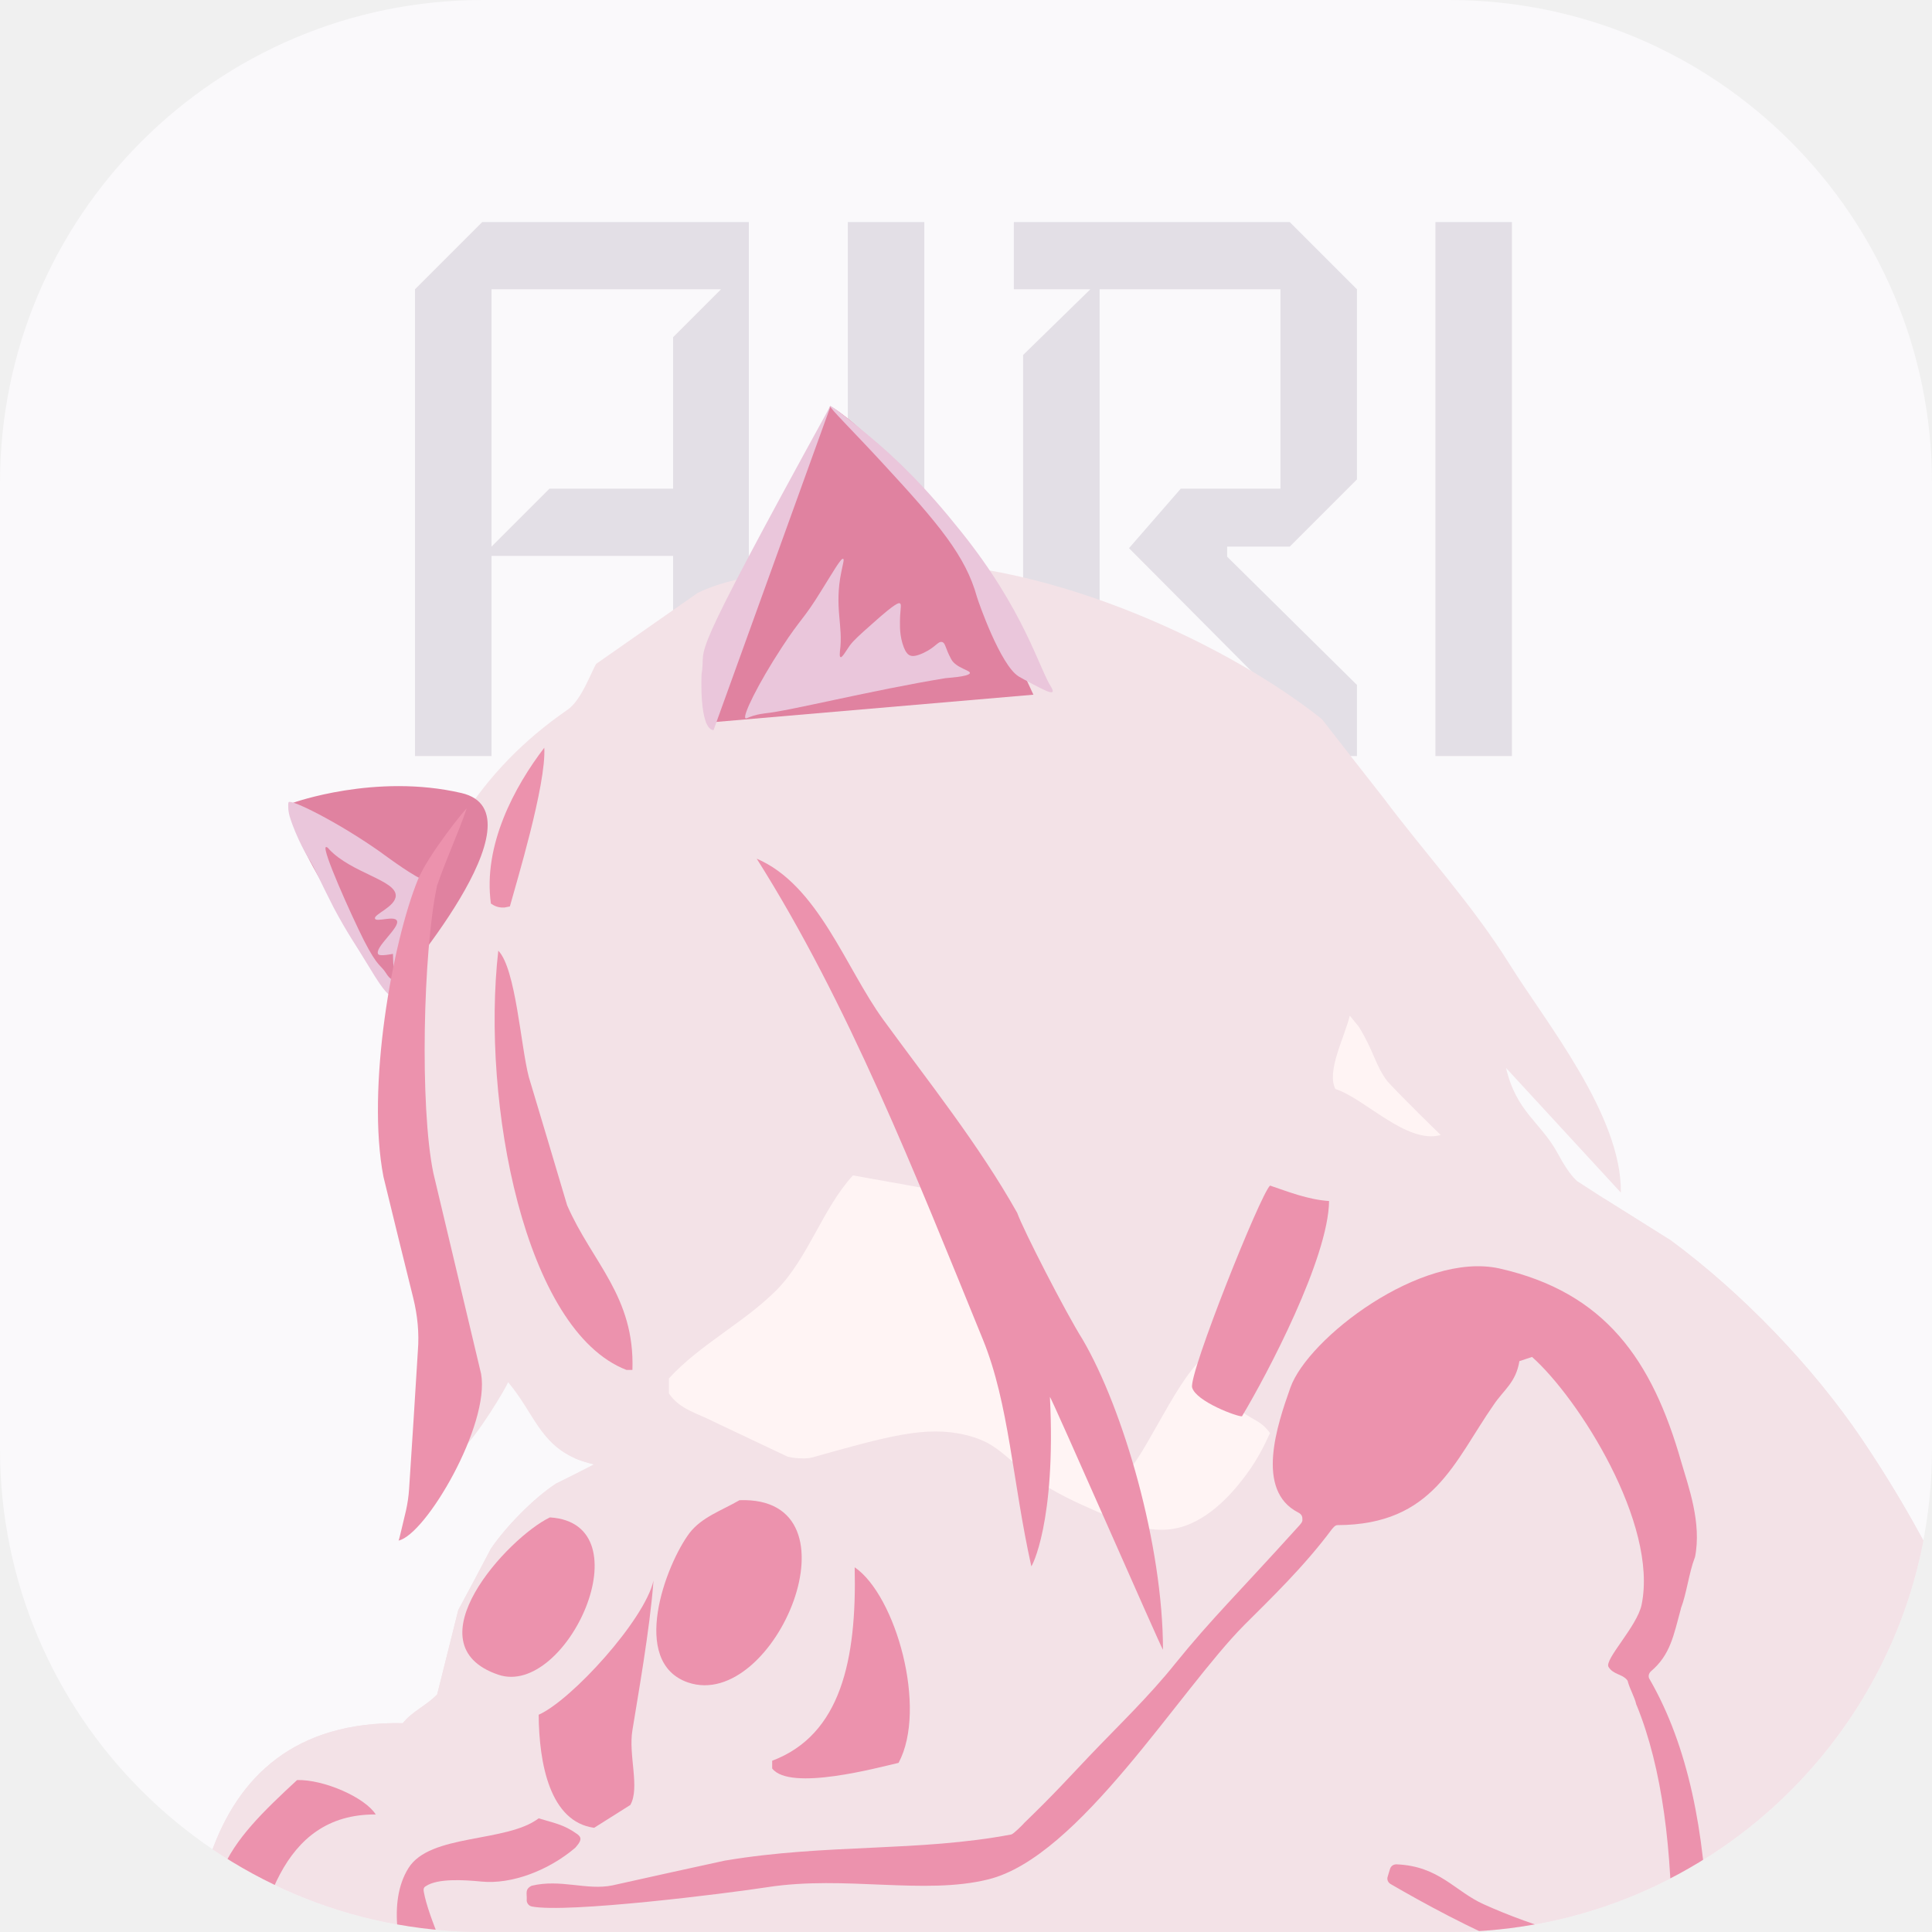
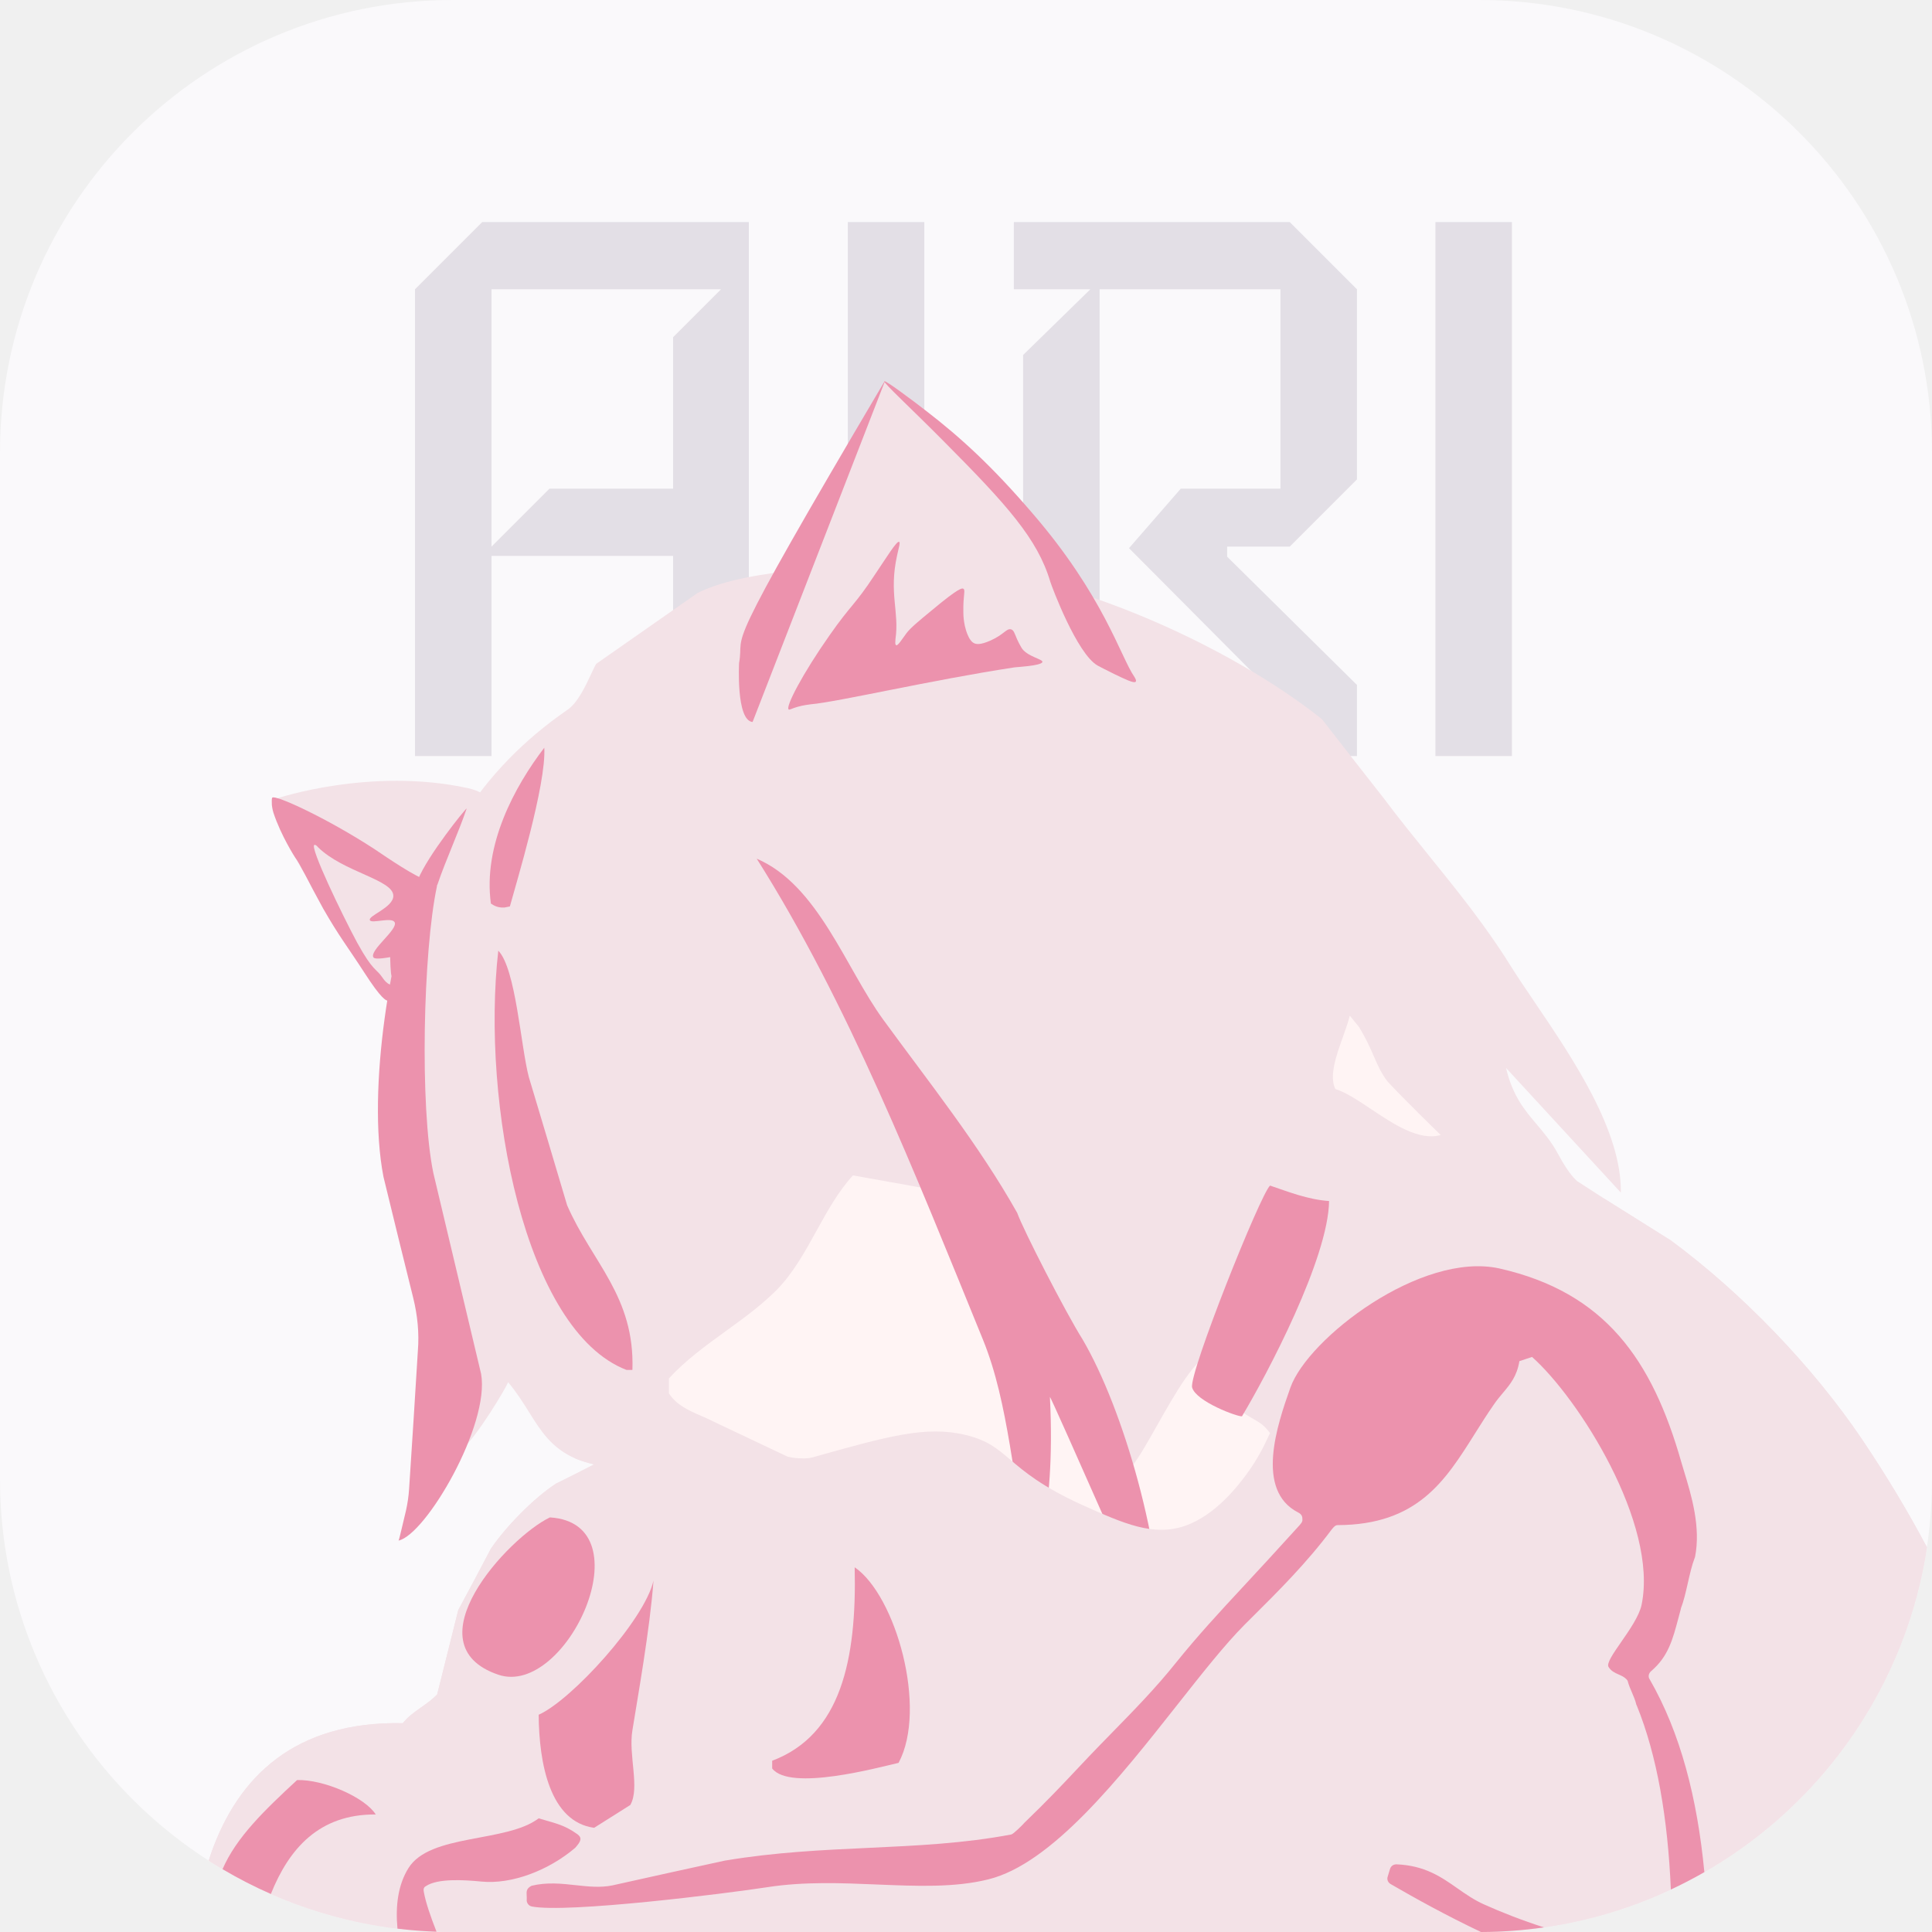
<svg xmlns="http://www.w3.org/2000/svg" width="1500" height="1500" viewBox="0 0 1500 1500" fill="none">
-   <g clip-path="url(#clip0_536_557)">
-     <rect width="1500" height="1500" rx="375" fill="#FAF9FB" />
-     <path d="M581.4 587H522.6V431.6H381.6V587H322.2V224.6L374.4 172.4H581.4V587ZM559.8 224.6H381.6V424.4L426.6 379.4H522.6V261.8L559.8 224.6ZM717.628 587H658.228V172.4H717.628V587ZM1053.55 587H994.153L995.353 545L876.553 425.6L916.753 379.4H994.153V224.6H853.753V587H794.353V275.6L846.553 224.6H787.153V172.4H1001.35L1053.55 224.6V372.2L1001.35 424.4H952.753V432.2L1053.55 531.8V587ZM1173.86 587H1114.46V172.4H1173.86V587Z" fill="#E3DFE6" />
-     <path d="M703.293 1218.3L479.705 1080.15L642.7 831.11L1040.19 1047.43L1002.62 1251.02L703.293 1218.3Z" fill="#FFF4F4" />
-     <path d="M1017.16 896.55V755.975H1102.6L1168.04 951.69L1017.16 896.55Z" fill="#FFF4F4" />
-     <g clip-path="url(#clip1_536_557)">
-       <path fill-rule="evenodd" clip-rule="evenodd" d="M1505.15 2027.87C1484.43 2058.4 1424.18 2097.38 1390.65 2117.01C1374.84 2126.28 1357.67 2123.56 1334.22 2127.37C1233.08 2143.73 1132.48 2122.19 1050.15 2097.66C1030.25 2091.66 980.906 2054.04 959.642 2061.94C929.109 2075.58 933.47 2112.38 917.931 2140.73C907.572 2162.54 880.31 2241.87 871.859 2259.59C850.322 2304.85 823.332 2351.47 797.433 2393.45C777.532 2425.89 726.553 2486.41 669.575 2454.52C642.859 2439.52 644.222 2418.8 640.132 2397.27C639.86 2396.45 639.86 2384.73 639.042 2384.73C636.043 2384.73 636.043 2384.73 632.499 2384.73C625.593 2393.09 618.595 2401.45 611.507 2409.81C571.978 2446.06 512.547 2437.34 498.643 2383.09C489.374 2347.38 506.549 2311.39 516.363 2287.95C534.72 2231.42 553.076 2174.9 571.432 2118.38C581.247 2071.49 558.892 2033.32 546.079 2002.51C522.088 1943.63 515.273 1873.56 491.01 1813.59C480.923 1788.23 461.567 1775.15 453.933 1757.16C444.937 1735.62 425.036 1647.29 409.224 1639.66C358.517 1616.76 344.886 1693.09 315.716 1703.45C256.285 1724.71 230.386 1641.02 226.569 1597.95C177.225 1581.59 140.149 1507.44 163.867 1439.01C184.858 1379.31 229.023 1336.23 312.717 1337.87C320.077 1328.6 331.527 1323.96 339.433 1315.51L355.791 1250.08C364.333 1234.27 372.784 1218.37 381.144 1202.38C392.867 1185.2 414.131 1163.39 431.579 1151.94C441.575 1147.03 451.48 1142.04 461.294 1136.95C455.842 1135.68 450.935 1134.13 446.573 1132.31C418.766 1120.05 414.131 1096.33 394.502 1073.15C392.594 1078.06 370.785 1114.59 358.789 1125.23C354.791 1122.68 350.793 1120.14 346.794 1117.59C339.706 1106.41 339.433 1028.45 333.436 1004.73C285.727 813.349 302.357 646.233 440.575 551.089C451.48 543.728 459.113 521.374 462.93 515.376C489.101 497.02 515.364 478.663 541.717 460.307C570.069 446.404 609.054 444.223 650.219 438.225C666.031 437.68 681.934 437.134 697.927 436.589C818.698 435.499 957.461 503.108 1026.43 558.45C1042.25 578.806 1058.15 599.161 1074.14 619.517C1106.58 662.863 1142.84 701.848 1172.28 749.011C1200.09 793.72 1259.25 865.964 1258.43 925.94C1228.63 893.59 1198.91 861.33 1169.29 829.161C1177.46 863.783 1196 870.871 1209.36 895.407C1213.45 903.04 1218.9 912.037 1224.36 916.944C1231.44 921.488 1238.62 926.122 1245.89 930.848C1262.98 941.571 1280.06 952.294 1297.14 963.017C1352.21 1003.64 1407.28 1060.61 1445.72 1117.59C1512.79 1217.1 1561.04 1328.6 1591.57 1465.73C1636.28 1666.65 1589.12 1905.46 1505.15 2027.87ZM1036.79 845.518C1059.42 852.606 1092.13 888.592 1118.58 881.231C1118.58 881.231 1089.95 853.424 1077.14 839.52C1067.6 826.707 1066.78 816.348 1055.06 797.264L1047.97 788.541C1043.88 805.443 1029.71 831.614 1036.79 845.518ZM996.718 1099.87C995.9 1098.51 986.631 1113.5 986.086 1112.68C978.998 1103.14 974.909 1103.69 963.731 1095.78C954.735 1084.88 950.646 1061.7 941.649 1050.8C921.475 1053.53 892.305 1124.68 876.22 1141.58C875.312 1141.04 874.312 1140.49 873.222 1139.95C860.681 1094.69 768.809 944.751 736.367 925.94C711.649 921.397 686.932 916.944 662.214 912.582C638.497 938.481 627.592 976.648 602.784 1001.73C577.43 1027.08 543.625 1043.71 519.362 1070.16V1081.88C527.813 1094.42 541.444 1097.15 555.075 1104.23C573.977 1113.14 592.788 1122.04 611.507 1130.95C617.232 1132.31 623.23 1132.59 628.955 1132.04C639.314 1131.22 649.401 1128.5 656.217 1126.59C686.477 1118.14 722.191 1126.04 749.998 1132.59C769.354 1137.22 780.258 1150.58 794.435 1159.3C821.151 1175.93 848.959 1181.38 873.222 1199.38C876.311 1203.38 879.31 1207.37 882.218 1211.37C908.935 1221.73 995.355 1126.86 996.718 1099.87Z" fill="#F3E2E7" />
-       <path d="M548.259 561.172L644.494 315.27C644.494 315.27 717.556 353.164 802.34 539.362L548.259 561.172Z" fill="#E082A0" />
-       <path d="M227.387 623.336C227.387 623.336 291.452 600.164 358.244 615.703C425.308 631.242 305.356 768.37 305.356 768.37C305.356 768.37 215.119 646.781 227.387 623.336Z" fill="#E082A0" />
-       <path d="M544.715 523.28C544.715 523.28 542.534 565.809 553.984 566.899L644.766 315.544C644.766 315.272 644.494 315.272 644.494 315.544C528.085 527.369 549.077 497.654 544.715 523.28Z" fill="#EAC6DB" />
-       <path d="M790.89 525.191C776.714 516.467 759.539 467.123 758.448 463.306C749.724 431.683 728.733 406.602 685.386 359.711C663.304 335.721 643.676 316.365 644.493 315.274C645.311 314.456 663.032 328.632 673.118 337.084C696.836 356.712 718.646 378.249 745.635 412.054C795.252 473.666 806.702 518.921 816.243 533.642C816.516 534.187 817.879 536.368 817.061 537.186C815.971 538.549 809.701 535.278 802.34 531.461C797.16 528.735 792.253 526.009 790.89 525.191Z" fill="#EAC6DB" />
-       <path d="M578.793 557.633C576.34 555.998 588.335 531.189 606.873 502.837C622.139 479.392 623.775 481.3 637.951 458.127C645.857 445.587 652.945 433.046 654.581 433.864C655.672 434.137 654.309 438.226 653.218 443.951C647.493 471.758 654.854 485.662 652.128 505.563C652.128 506.653 651.582 509.925 652.673 510.197C653.763 510.743 656.762 505.563 659.761 501.201C662.76 497.112 667.667 492.75 677.209 484.299C696.019 467.396 697.928 467.942 698.745 468.487C700.381 469.577 698.473 473.121 698.745 486.207C698.745 487.297 698.745 497.384 703.107 505.563C703.653 506.381 704.47 507.744 705.834 508.562C707.742 509.652 710.468 509.925 717.011 506.926C726.825 502.292 728.188 497.657 731.46 498.475C734.186 499.293 733.641 502.837 738.548 511.833C742.092 518.649 754.087 520.557 752.997 522.738C751.633 525.464 735.549 526.282 733.913 526.555C677.208 535.824 612.053 552.181 594.06 553.816C592.697 554.089 589.152 554.362 584.791 555.725C580.429 557.088 579.338 558.178 578.793 557.633Z" fill="#EAC6DB" />
-       <path d="M306.174 761.556C308.627 763.737 306.991 771.915 304.265 772.733C302.357 773.279 298.813 771.098 287.363 752.014C275.368 732.113 270.188 725.57 259.01 704.579C248.924 684.95 243.199 671.592 239.654 666.685C239.654 666.685 230.113 650.873 224.933 633.97C224.115 631.244 223.843 628.245 223.843 628.245C223.843 626.064 223.57 623.611 224.115 622.793C226.023 620.339 261.464 637.787 294.178 660.687C303.175 667.23 323.621 682.224 329.891 683.314C330.164 683.587 330.982 683.587 331.527 684.405C333.708 687.131 324.984 693.129 321.985 702.125C314.897 721.754 314.897 739.201 312.444 744.108C309.172 750.379 306.991 754.468 306.174 754.468C305.356 754.468 305.083 740.564 305.083 740.564C305.083 740.564 294.996 742.745 293.633 740.837C290.362 735.657 311.081 719.845 308.082 714.665C305.901 710.849 292.27 716.029 291.179 713.302C289.544 710.031 307.264 704.033 307.264 695.31C307.264 683.314 272.914 677.862 255.466 659.324C254.921 658.506 253.831 657.415 253.013 657.688C249.741 659.324 272.096 709.213 282.456 729.932C293.633 751.742 295.269 748.47 299.903 755.831C300.449 756.649 301.539 758.557 303.72 760.193C305.083 761.011 305.628 761.011 306.174 761.556Z" fill="#EAC6DB" />
-       <path d="M1505.15 2027.86C1484.43 2058.4 1424.18 2097.38 1390.65 2117.01C1374.84 2126.28 1357.67 2123.55 1334.22 2127.37C1233.08 2143.73 1132.48 2122.19 1050.15 2097.66C1030.25 2091.66 980.906 2054.04 959.642 2061.94C929.109 2075.57 933.47 2112.38 917.931 2140.73C907.572 2162.54 880.31 2241.87 871.859 2259.59C850.322 2304.85 823.332 2351.46 797.433 2393.45C777.532 2425.89 726.553 2486.41 669.575 2454.51C642.859 2439.52 644.222 2418.8 640.132 2397.26C639.86 2396.45 639.86 2384.72 639.042 2384.72C636.043 2384.72 636.043 2384.72 632.499 2384.72C625.593 2393.08 618.595 2401.44 611.507 2409.8C571.978 2446.06 512.547 2437.34 498.643 2383.09C489.374 2347.37 506.549 2311.39 516.363 2287.94C534.72 2231.42 553.076 2174.9 571.432 2118.37C581.247 2071.48 558.892 2033.32 546.079 2002.51C522.088 1943.63 515.273 1873.56 491.01 1813.59C480.923 1788.23 461.567 1775.15 453.933 1757.15C444.937 1735.62 425.036 1647.29 409.224 1639.66C358.517 1616.76 344.886 1693.09 315.716 1703.45C256.285 1724.71 230.386 1641.02 226.569 1597.94C177.225 1581.59 140.149 1507.44 163.867 1439.01C184.858 1379.3 229.023 1336.23 312.717 1337.87C320.077 1328.6 331.527 1323.96 339.433 1315.51L355.791 1250.08C364.333 1234.27 372.784 1218.37 381.144 1202.37C392.867 1185.2 414.131 1163.39 431.579 1151.94C441.575 1147.03 451.48 1142.03 461.294 1136.95C455.842 1135.67 450.935 1134.13 446.573 1132.31C456.932 1129.31 466.201 1128.49 473.835 1128.49C512.274 1128.22 527.813 1150.03 570.069 1148.67C589.153 1147.85 589.152 1143.22 628.955 1132.04C688.931 1115.14 718.919 1106.69 749.453 1114.05C784.893 1122.5 779.168 1140.76 840.507 1168.57C872.676 1183.02 895.576 1193.11 920.112 1184.65C944.103 1176.2 961.278 1153.3 967.82 1144.58C977.635 1131.22 982.815 1119.5 984.45 1115.95C984.45 1115.95 987.449 1109.41 994.537 1096.6C1005.71 1076.7 1026.71 1042.62 1062.15 995.456C1099.77 946.112 1185.64 933.299 1245.89 930.846C1262.98 941.569 1280.06 952.292 1297.14 963.015C1352.21 1003.64 1407.28 1060.61 1445.72 1117.59C1512.79 1217.1 1561.04 1328.6 1591.57 1465.72C1636.28 1666.64 1589.12 1905.46 1505.15 2027.86Z" fill="url(#paint0_linear_536_557)" />
-       <path d="M422.582 580.531C424.218 609.156 400.5 686.58 395.865 703.755C394.775 704.028 393.412 704.3 391.776 704.573C388.232 704.846 384.688 704.028 381.689 701.847L381.144 701.574C374.874 656.319 399.409 610.792 422.582 580.531Z" fill="#EC92AD" />
-       <path d="M362.334 627.689C356.064 646.228 345.977 668.037 339.707 686.575C339.343 687.12 339.161 687.757 339.161 688.484C328.529 738.645 325.803 859.143 336.435 910.668C348.794 962.647 361.153 1014.63 373.511 1066.61C380.6 1106.14 330.71 1191.47 309.446 1196.1C309.991 1195.28 312.717 1183.01 315.171 1172.93C316.443 1167.29 317.261 1161.66 317.625 1156.03C319.987 1120.22 322.259 1084.42 324.44 1048.61C325.53 1034.98 324.167 1021.35 320.896 1007.99C313.081 976.551 305.357 945.109 297.723 913.667C284.365 844.694 304.539 731.83 324.44 683.031C332.346 663.675 361.516 627.689 362.334 627.689Z" fill="#EC92AD" />
-       <path d="M587.517 666.68C635.225 687.126 656.489 751.464 685.659 791.539C720.827 839.793 760.084 888.864 789.8 941.752C793.889 953.747 827.421 1019.18 840.507 1039.9C872.131 1093.87 902.937 1199.65 902.937 1280.89C901.846 1280.35 816.244 1084.6 815.153 1084.6C820.061 1182.2 800.705 1217.1 800.705 1216.01C785.983 1149.76 783.53 1090.06 763.083 1039.9C710.468 910.946 658.398 778.726 587.517 666.68Z" fill="#EC92AD" />
-       <path d="M386.869 738.1C400.5 752.003 404.317 812.525 410.587 836.243C420.583 869.502 430.488 902.671 440.303 935.748C459.659 980.185 492.918 1006.36 491.01 1063.61C489.556 1063.61 488.011 1063.61 486.375 1063.61C407.316 1033.07 373.511 856.144 386.869 738.1Z" fill="#EC92AD" />
-       <path d="M1031.89 932.48C1031.34 976.917 983.905 1066.88 964.277 1099.6C961.005 1100.14 928.564 1088.15 925.565 1077.24C922.839 1066.61 978.726 926.755 986.086 920.484C999.717 925.119 1015.53 931.389 1031.89 932.48Z" fill="#EC92AD" />
-       <path d="M1296.05 1541.24C1223.54 1541.78 1130.85 1492.44 1079.59 1462.72C1077.69 1461.63 1076.6 1459.18 1077.41 1457C1077.96 1454.82 1078.78 1452.64 1079.32 1450.73C1080.14 1448.55 1082.05 1447.46 1084.23 1447.46C1117.49 1448.82 1129.48 1468.45 1152.11 1478.54C1189.46 1495.44 1243.44 1512.61 1292.78 1514.25C1295.51 1514.25 1297.96 1512.07 1297.96 1509.07C1298.51 1437.1 1290.6 1372.76 1270.7 1323.96C1270.52 1323.78 1270.43 1323.6 1270.43 1323.42C1269.06 1317.42 1265.52 1311.69 1263.88 1305.69C1263.88 1305.15 1263.34 1304.33 1262.79 1303.79C1258.98 1299.7 1252.43 1299.97 1248.89 1294.25C1245.35 1288.52 1270.97 1262.89 1274.52 1245.99C1287.6 1183.02 1225.45 1085.42 1189.46 1053.52C1185.1 1054.89 1184.01 1055.43 1179.65 1056.79C1176.92 1073.42 1167.65 1078.88 1159.74 1090.6C1128.94 1134.76 1113.13 1183.83 1038.43 1184.11C1036.52 1184.11 1035.16 1186.02 1033.79 1187.65C1012.26 1216.55 986.086 1241.63 966.185 1261.53C915.478 1312.51 837.781 1442 767.173 1459.18C717.556 1471.45 655.944 1455.91 595.968 1465.18C564.344 1470.08 440.03 1485.62 412.768 1480.17C410.314 1479.63 408.679 1477.17 408.951 1474.72C409.224 1470.08 407.316 1466.81 412.768 1464.09C435.395 1458.63 455.569 1467.9 475.47 1463.81C504.731 1457.27 533.993 1450.82 563.254 1444.46C563.254 1444.46 563.345 1444.46 563.526 1444.46C641.768 1431.37 713.194 1437.92 785.166 1424.28C786.801 1424.01 794.435 1416.38 795.525 1415.02C818.425 1392.93 829.875 1380.12 845.687 1363.49C868.314 1339.77 892.305 1316.87 912.751 1291.25C940.286 1257.17 960.732 1237.54 1006.8 1186.56C1009.8 1183.29 1011.44 1181.65 1011.17 1179.75C1011.17 1178.11 1011.17 1175.93 1007.9 1174.29C974.363 1157.12 991.538 1106.41 1001.9 1077.24C1015.53 1039.07 1103.31 971.464 1164.11 984.822C1246.16 1003.36 1282.7 1055.7 1305.32 1135.04C1310.78 1153.85 1321.41 1182.47 1315.95 1209.19C1315.77 1209.37 1315.68 1209.55 1315.68 1209.73C1311.32 1221.18 1309.41 1237.54 1305.05 1248.72C1305.05 1248.9 1305.05 1248.99 1305.05 1248.99C1299.33 1269.98 1296.87 1284.7 1281.88 1297.52C1279.97 1299.15 1279.42 1301.88 1280.79 1303.79C1310.78 1355.86 1323.59 1422.1 1326.04 1497.89C1327.68 1540.15 1324.13 1601.21 1331.49 1636.65C1331.77 1638.29 1333.13 1639.65 1334.49 1640.2C1397.2 1667.46 1556.4 1803.77 1574.94 1867.02C1575.12 1867.93 1575.12 1868.74 1574.94 1869.47C1570.58 1888.01 1564.31 1905.46 1558.04 1922.36C1557.86 1922.9 1557.5 1923.45 1556.95 1924C1514.42 1970.61 1428 2024.86 1334.49 1983.7C1281.33 1960.25 1245.62 1928.36 1209.63 1885.83C1185.1 1856.93 1161.11 1824.22 1137.39 1793.96C1097.86 1743.79 1066.24 1689 1028.89 1636.11C1012.53 1613.21 997.263 1586.49 979.816 1563.59C979.816 1563.41 979.725 1563.23 979.543 1563.05C968.093 1551.23 956.734 1539.42 945.466 1527.61C942.467 1522.15 944.375 1520.79 947.374 1518.07C948.101 1517.52 948.919 1517.16 949.828 1516.97C969.456 1513.7 989.63 1542.33 999.172 1554.87C999.172 1555.05 999.263 1555.14 999.444 1555.14C1017.16 1573.13 1031.89 1598.76 1048.24 1619.21C1048.42 1619.39 1048.52 1619.48 1048.52 1619.48C1063.78 1643.2 1078.78 1660.1 1094.32 1683.82C1153.47 1767.78 1218.36 1880.1 1305.32 1935.17C1328.5 1949.89 1375.11 1980.43 1415.46 1972.25C1460.44 1963.25 1490.43 1943.35 1521.78 1924C1536.78 1914.45 1541.96 1894.82 1533.23 1879.01C1487.16 1796.95 1393.65 1699.36 1307.5 1674.28C1305.32 1673.73 1303.96 1671.82 1303.69 1669.64C1302.78 1628.57 1301.87 1587.4 1300.96 1546.14C1300.96 1543.42 1298.78 1541.24 1296.05 1541.24Z" fill="#EC92AD" />
-       <path d="M574.159 1164.75C672.029 1161.21 601.693 1329.41 534.084 1306.24C488.556 1290.43 516.909 1214.64 535.447 1190.1C544.989 1177.84 559.983 1172.93 574.159 1164.75Z" fill="#EC92AD" />
-       <path d="M426.944 1178.11C501.915 1182.75 440.03 1318.24 386.869 1300.24C317.897 1276.8 394.503 1193.65 426.944 1178.11Z" fill="#EC92AD" />
-       <path d="M663.577 1216.83C695.474 1238.64 720.282 1326.42 697.655 1368.68C682.115 1372.22 613.415 1391.03 599.512 1373.04C599.512 1371.04 599.512 1369.04 599.512 1367.04C652.945 1346.87 665.213 1288.52 663.577 1216.83Z" fill="#EC92AD" />
-       <path d="M507.367 1227.18C504.64 1264.8 494.826 1319.33 491.01 1343.32C487.738 1362.67 497.007 1388.02 489.374 1401.38C480.105 1407.2 470.745 1413.11 461.294 1419.1C426.944 1414.47 418.493 1369.21 418.22 1331.32C443.574 1320.14 500.551 1257.71 507.367 1227.18Z" fill="#EC92AD" />
-       <path d="M230.658 1382.03C251.65 1381.48 283.546 1395.66 291.725 1408.75C217.3 1408.2 201.761 1485.62 190.583 1549.96C189.129 1549.42 187.675 1548.96 186.221 1548.6C140.694 1468.45 178.861 1430.01 230.658 1382.03Z" fill="#EC92AD" />
-       <path d="M418.221 1411.75C429.671 1415.29 437.577 1416.38 448.209 1424.01C452.298 1427.01 450.935 1429.74 446.573 1434.65C426.127 1452.09 397.229 1463.27 373.511 1460.82C359.608 1459.45 339.706 1458.36 330.71 1464.36C328.529 1465.45 328.802 1467.36 329.074 1469C336.162 1508.25 395.048 1608.3 379.236 1639.93C374.602 1640.2 373.239 1640.2 368.877 1640.2C349.793 1612.12 284.365 1503.07 317.079 1450.46C333.709 1423.47 393.14 1430.83 418.221 1411.75Z" fill="#EC92AD" />
-     </g>
-   </g>
-   <defs>
-     <linearGradient id="paint0_linear_536_557" x1="73.676" y1="2463.54" x2="73.676" y2="930.734" gradientUnits="userSpaceOnUse">
-       <stop stop-color="#F3E2E7" />
-       <stop offset="1" stop-color="#F3E2E7" />
-     </linearGradient>
-     <clipPath id="clip0_536_557">
-       <rect width="1500" height="1500" rx="375" fill="white" />
-     </clipPath>
-     <clipPath id="clip1_536_557">
-       <rect width="1819" height="1819" fill="white" transform="translate(-42 -202)" />
-     </clipPath>
-   </defs>
+   <path d="M1148.44 0H351.562C157.4 0 0 157.4 0 351.562V1148.44C0 1342.6 157.4 1500 351.562 1500H1148.44C1342.6 1500 1500 1342.6 1500 1148.44V351.562C1500 157.4 1342.6 0 1148.44 0Z" fill="#FAF9FB" />
+   <path d="M581.4 587H522.6V431.6H381.6V587H322.2V224.6L374.4 172.4H581.4V587ZM559.8 224.6H381.6V424.4L426.6 379.4H522.6V261.8L559.8 224.6ZM717.628 587H658.228V172.4H717.628V587ZM1053.55 587H994.153L995.353 545L876.553 425.6L916.753 379.4H994.153V224.6H853.753V587H794.353V275.6L846.553 224.6H787.153V172.4H1001.35L1053.55 224.6V372.2L1001.35 424.4H952.753V432.2L1053.55 531.8V587ZM1173.86 587H1114.46V172.4H1173.86V587Z" fill="#E3DFE6" />
+   <path d="M703.293 1218.3L479.705 1080.15L642.7 831.11L1040.19 1047.43L1002.62 1251.02L703.293 1218.3Z" fill="#FFF4F4" />
+   <path d="M1017.16 896.55V755.975H1102.6L1168.04 951.69L1017.16 896.55Z" fill="#FFF4F4" />
+   <path fill-rule="evenodd" clip-rule="evenodd" d="M1496.06 1201.28C1480.64 1172.32 1463.87 1144.52 1445.72 1117.59C1407.28 1060.61 1352.21 1003.64 1297.14 963.017L1245.89 930.848C1238.62 926.122 1231.44 921.488 1224.36 916.944C1218.9 912.037 1213.45 903.04 1209.36 895.407C1204.39 886.278 1198.7 879.564 1193.1 872.949C1183.64 861.785 1174.42 850.901 1169.29 829.161C1198.91 861.33 1228.63 893.59 1258.43 925.94C1259.09 877.789 1221.09 821.73 1191.69 778.36C1184.47 767.71 1177.77 757.825 1172.28 749.011C1153.25 718.521 1131.37 691.45 1109.51 664.409C1097.56 649.62 1085.61 634.841 1074.14 619.517C1058.15 599.161 1042.25 578.806 1026.43 558.45C957.461 503.108 818.698 435.499 697.928 436.589C681.934 437.134 666.031 437.68 650.219 438.225C641.452 439.502 632.783 440.607 624.296 441.688C592.93 445.683 564.031 449.365 541.717 460.307C515.364 478.663 489.102 497.02 462.93 515.376C461.899 516.997 460.589 519.812 459.01 523.203C454.749 532.361 448.533 545.718 440.575 551.089C302.357 646.233 285.728 813.349 333.436 1004.73C336.154 1015.48 337.696 1037.36 339.23 1059.13C341.08 1085.39 342.918 1111.48 346.794 1117.59L358.79 1125.23C370.785 1114.59 392.594 1078.06 394.503 1073.15C401.095 1080.94 405.995 1088.78 410.651 1096.23C419.858 1110.97 428.104 1124.17 446.573 1132.31C450.935 1134.13 455.842 1135.68 461.294 1136.95C451.48 1142.04 441.575 1147.03 431.579 1151.94C414.131 1163.39 392.867 1185.2 381.144 1202.38C372.784 1218.37 364.333 1234.27 355.791 1250.08L339.434 1315.51C335.824 1319.37 331.476 1322.43 327.116 1325.51C321.925 1329.16 316.717 1332.83 312.717 1337.87C229.023 1336.23 184.859 1379.31 163.867 1439.01C163.221 1440.87 162.621 1442.74 162.064 1444.61C216.749 1479.67 281.781 1500 351.563 1500H1148.44C1324.64 1500 1470.57 1370.37 1496.06 1201.28ZM1064.51 861.118C1054.47 854.417 1044.97 848.08 1036.79 845.518C1031.74 835.597 1037.5 819.43 1042.71 804.842C1044.8 798.985 1046.8 793.382 1047.97 788.541L1055.06 797.264C1060.7 806.453 1063.82 813.62 1066.6 820.011C1069.59 826.893 1072.19 832.877 1077.14 839.52C1089.95 853.424 1118.58 881.231 1118.58 881.231C1101.69 885.931 1082.25 872.956 1064.51 861.118ZM990.448 1107.27C993.181 1103.43 996.262 1099.11 996.718 1099.87C995.355 1126.86 908.935 1221.73 882.218 1211.37C879.31 1207.37 876.312 1203.38 873.222 1199.38C859.954 1189.54 845.627 1183.45 830.997 1177.23C818.873 1172.08 806.542 1166.84 794.435 1159.3C789.907 1156.52 785.712 1153.26 781.469 1149.96C772.43 1142.93 763.171 1135.74 749.998 1132.59C722.191 1126.04 686.478 1118.14 656.217 1126.59C649.401 1128.5 639.315 1131.22 628.955 1132.04C623.23 1132.59 617.233 1132.31 611.508 1130.95C592.788 1122.04 573.977 1113.14 555.075 1104.23C551.456 1102.35 547.837 1100.78 544.315 1099.24C534.572 1095.01 525.57 1091.09 519.362 1081.88V1070.16C532.216 1056.15 547.748 1044.89 563.283 1033.63C577.072 1023.64 590.862 1013.65 602.784 1001.73C615.658 988.713 624.787 972.174 633.907 955.654C642.36 940.339 650.805 925.041 662.215 912.582C686.932 916.944 711.65 921.397 736.367 925.94C768.809 944.751 860.681 1094.69 873.222 1139.95C874.312 1140.49 875.312 1141.04 876.221 1141.58C882.203 1135.3 889.995 1121.5 898.462 1106.52C912.759 1081.22 928.979 1052.51 941.649 1050.8C946.147 1056.25 949.419 1064.77 952.69 1073.29C955.962 1081.81 959.233 1090.33 963.731 1095.78C967.581 1098.5 970.59 1100.23 973.17 1101.7C978.081 1104.51 981.439 1106.43 986.086 1112.68C986.327 1113.05 988.278 1110.31 990.448 1107.27Z" fill="#F3E2E7" />
+   <path d="M577.829 554.53L686.621 296.032C686.621 296.032 769.218 335.867 865.066 531.603L577.829 554.53Z" fill="#F3E2E7" />
+   <path d="M215.084 619.876C215.084 619.876 287.509 595.517 363.017 611.852C438.833 628.187 303.227 772.338 303.227 772.338C303.227 772.338 201.215 644.522 215.084 619.876Z" fill="#F3E2E7" />
+   <path d="M573.822 514.695C573.822 514.695 571.356 559.402 584.3 560.548L686.929 296.319C686.929 296.033 686.621 296.033 686.621 296.319C555.022 518.994 578.753 487.756 573.822 514.695Z" fill="#EC92AD" />
+   <path d="M852.121 516.704C836.095 507.533 816.679 455.662 815.446 451.65C805.584 418.406 781.853 392.041 732.85 342.749C707.886 317.529 685.696 297.182 686.621 296.036C687.545 295.176 707.578 310.078 718.981 318.962C745.794 339.596 770.45 362.236 800.961 397.772C857.052 462.54 869.996 510.113 880.783 525.588C881.091 526.161 882.632 528.454 881.708 529.314C880.475 530.746 873.387 527.307 865.065 523.295C859.21 520.43 853.662 517.564 852.121 516.704Z" fill="#EC92AD" />
+   <path d="M612.347 550.807C609.573 549.087 623.133 523.008 644.091 493.204C661.349 468.558 663.198 470.564 679.225 446.204C688.162 433.021 696.175 419.839 698.025 420.698C699.257 420.985 697.716 425.284 696.484 431.302C690.012 460.533 698.333 475.149 695.251 496.069C695.251 497.216 694.634 500.655 695.867 500.941C697.1 501.514 700.49 496.069 703.88 491.484C707.27 487.185 712.818 482.6 723.605 473.716C744.87 455.948 747.028 456.521 747.952 457.094C749.801 458.241 747.644 461.966 747.952 475.722C747.952 476.868 747.952 487.472 752.883 496.069C753.5 496.929 754.424 498.362 755.965 499.222C758.122 500.368 761.204 500.655 768.601 497.502C779.696 492.63 781.237 487.759 784.935 488.618C788.017 489.478 787.401 493.204 792.948 502.661C796.955 509.825 810.515 511.831 809.283 514.124C807.742 516.99 789.558 517.85 787.709 518.136C723.605 527.88 649.946 545.075 629.605 546.794C628.064 547.081 624.058 547.368 619.127 548.801C614.196 550.233 612.963 551.38 612.347 550.807Z" fill="#EC92AD" />
+   <path d="M304.152 765.175C306.925 767.468 305.076 776.065 301.994 776.925C299.837 777.498 295.83 775.206 282.886 755.145C269.326 734.224 263.47 727.346 250.834 705.28C239.431 684.646 232.959 670.603 228.952 665.445C228.952 665.445 218.166 648.823 212.31 631.055C211.385 628.189 211.077 625.037 211.077 625.037C211.077 622.744 210.769 620.165 211.385 619.305C213.543 616.726 253.608 635.067 290.591 659.14C300.762 666.018 323.876 681.78 330.965 682.926C331.273 683.213 332.197 683.213 332.814 684.073C335.279 686.938 325.417 693.243 322.027 702.7C314.014 723.334 314.014 741.675 311.24 746.834C307.542 753.425 305.076 757.724 304.152 757.724C303.227 757.724 302.919 743.108 302.919 743.108C302.919 743.108 291.516 745.401 289.975 743.395C286.276 737.95 309.699 721.328 306.309 715.883C303.844 711.871 288.434 717.316 287.201 714.45C285.352 711.011 305.384 704.706 305.384 695.536C305.384 682.926 266.552 677.194 246.828 657.707C246.211 656.847 244.978 655.701 244.054 655.987C240.355 657.707 265.627 710.151 277.339 731.932C289.975 754.858 291.824 751.419 297.063 759.157C297.68 760.017 298.912 762.023 301.378 763.742C302.919 764.602 303.535 764.602 304.152 765.175Z" fill="#EC92AD" />
+   <path d="M422.582 580.531C424.217 609.156 400.499 686.58 395.865 703.755C394.774 704.028 393.411 704.3 391.776 704.573C388.232 704.846 384.688 704.028 381.689 701.847L381.144 701.574C374.873 656.319 399.409 610.792 422.582 580.531Z" fill="#EC92AD" />
+   <path d="M362.334 627.689C356.064 646.228 345.977 668.037 339.707 686.575C339.343 687.12 339.161 687.757 339.161 688.484C328.529 738.645 325.803 859.143 336.435 910.668C348.794 962.647 361.153 1014.63 373.511 1066.61C380.6 1106.14 330.71 1191.47 309.446 1196.1C309.991 1195.28 312.717 1183.01 315.171 1172.93C316.443 1167.29 317.261 1161.66 317.625 1156.03C319.987 1120.22 322.259 1084.42 324.44 1048.61C325.531 1034.98 324.167 1021.35 320.896 1007.99C313.081 976.551 305.357 945.109 297.723 913.667C284.365 844.694 304.539 731.83 324.44 683.031C332.346 663.675 361.516 627.689 362.334 627.689Z" fill="#EC92AD" />
+   <path d="M587.517 666.68C635.225 687.126 656.489 751.464 685.659 791.539C720.827 839.793 760.084 888.864 789.8 941.752C793.889 953.747 827.421 1019.18 840.507 1039.9C872.131 1093.87 902.937 1199.65 902.937 1280.89C901.846 1280.35 816.244 1084.6 815.153 1084.6C820.061 1182.2 800.705 1217.1 800.705 1216.01C785.983 1149.76 783.53 1090.06 763.083 1039.9C710.468 910.946 658.398 778.726 587.517 666.68Z" fill="#EC92AD" />
+   <path d="M386.869 738.098C400.499 752.001 404.316 812.523 410.586 836.241C420.582 869.5 430.487 902.669 440.302 935.747C459.658 980.183 492.917 1006.35 491.009 1063.6C489.555 1063.6 488.01 1063.6 486.374 1063.6C407.315 1033.07 373.51 856.142 386.869 738.098Z" fill="#EC92AD" />
+   <path d="M1031.89 932.48C1031.34 976.917 983.905 1066.88 964.276 1099.6C961.005 1100.14 928.563 1088.15 925.564 1077.24C922.838 1066.61 978.725 926.755 986.086 920.484C999.717 925.119 1015.53 931.389 1031.89 932.48Z" fill="#EC92AD" />
+   <path d="M574.158 1164.75C672.029 1161.21 601.693 1329.41 534.083 1306.24C488.556 1290.43 516.908 1214.64 535.446 1190.1C544.988 1177.84 559.982 1172.93 574.158 1164.75Z" fill="#EC92AD" />
+   <path d="M1496.06 1201.28C1480.64 1172.32 1463.87 1144.52 1445.72 1117.59C1407.28 1060.61 1352.21 1003.64 1297.14 963.015L1245.89 930.846C1185.64 933.299 1099.77 946.112 1062.15 995.456C1026.71 1042.62 1005.71 1076.7 994.537 1096.6C987.449 1109.41 984.45 1115.95 984.45 1115.95C984.367 1116.13 984.276 1116.33 984.175 1116.55C982.279 1120.69 977.138 1131.9 967.82 1144.58C961.277 1153.3 944.102 1176.2 920.112 1184.65C895.576 1193.11 872.676 1183.02 840.507 1168.57C808.924 1154.25 795.121 1142.46 784.323 1133.24C774.15 1124.56 766.645 1118.15 749.452 1114.05C718.919 1106.69 688.931 1115.14 628.956 1132.04L628.955 1132.04C611.932 1136.82 602.189 1140.4 595.121 1143C585.662 1146.48 580.991 1148.2 570.069 1148.67C548.106 1149.38 533.36 1143.83 518.865 1138.37C505.473 1133.33 492.294 1128.36 473.834 1128.49C466.201 1128.49 456.932 1129.31 446.572 1132.31C450.934 1134.13 455.841 1135.67 461.294 1136.95C451.48 1142.03 441.574 1147.03 431.578 1151.94C414.131 1163.39 392.866 1185.2 381.144 1202.37C372.783 1218.37 364.332 1234.27 355.79 1250.08L339.433 1315.51C335.824 1319.37 331.476 1322.43 327.115 1325.5C321.925 1329.16 316.717 1332.83 312.716 1337.87C229.022 1336.23 184.858 1379.3 163.866 1439.01C163.221 1440.87 162.62 1442.74 162.063 1444.61C216.748 1479.67 281.781 1500 351.562 1500H1148.44C1324.64 1500 1470.57 1370.37 1496.06 1201.28Z" fill="#F3E2E7" />
+   <path d="M426.944 1178.11C501.915 1182.75 440.03 1318.24 386.869 1300.24C317.897 1276.8 394.503 1193.65 426.944 1178.11Z" fill="#EC92AD" />
+   <path d="M663.577 1216.83C695.474 1238.64 720.282 1326.42 697.655 1368.68C682.115 1372.22 613.415 1391.03 599.512 1373.04C599.512 1371.04 599.512 1369.04 599.512 1367.04C652.945 1346.87 665.213 1288.52 663.577 1216.83Z" fill="#EC92AD" />
+   <path d="M507.366 1227.18C504.64 1264.8 494.826 1319.33 491.009 1343.32C487.738 1362.67 497.007 1388.02 489.373 1401.38C480.104 1407.2 470.744 1413.11 461.294 1419.1C426.944 1414.47 418.492 1369.21 418.22 1331.32C443.573 1320.14 500.551 1257.71 507.366 1227.18Z" fill="#EC92AD" />
+   <path d="M230.658 1382.03C251.65 1381.48 283.546 1395.66 291.725 1408.75C247.829 1408.42 224.419 1435.23 210.305 1470.47C197.375 1464.79 184.852 1458.35 172.792 1451.22C183.466 1426.48 205.447 1405.38 230.658 1382.03Z" fill="#EC92AD" />
+   <path d="M418.221 1411.75C429.671 1415.29 437.578 1416.38 448.21 1424.01C452.299 1427.01 450.936 1429.74 446.574 1434.65C426.128 1452.09 397.229 1463.27 373.511 1460.82C359.608 1459.45 339.707 1458.36 330.711 1464.36C328.53 1465.45 328.802 1467.36 329.075 1469C330.531 1477.06 334.176 1487.7 338.909 1499.77C328.688 1499.41 318.578 1498.62 308.597 1497.4C306.933 1479.71 309.045 1463.38 317.08 1450.46C333.71 1423.47 393.141 1430.83 418.221 1411.75Z" fill="#EC92AD" />
+   <path d="M1084.23 1447.46C1106.22 1448.36 1118.92 1457.25 1131.53 1466.08C1138 1470.61 1144.45 1475.12 1152.11 1478.54C1165.78 1484.72 1181.68 1490.94 1198.76 1496.42C1182.78 1498.71 1166.45 1499.93 1149.85 1500C1122.87 1487.22 1098.43 1473.65 1079.59 1462.72C1077.69 1461.63 1076.6 1459.18 1077.41 1457C1077.74 1455.7 1078.16 1454.4 1078.56 1453.15C1078.84 1452.31 1079.1 1451.5 1079.32 1450.73C1080.14 1448.55 1082.05 1447.46 1084.23 1447.46ZM1001.9 1077.24C1015.53 1039.07 1103.31 971.464 1164.11 984.822C1246.16 1003.36 1282.7 1055.7 1305.32 1135.04C1306 1137.37 1306.75 1139.85 1307.55 1142.46C1313.16 1160.91 1320.73 1185.78 1315.95 1209.19C1315.77 1209.37 1315.68 1209.55 1315.68 1209.73C1313.52 1215.41 1311.96 1222.29 1310.41 1229.15C1308.83 1236.13 1307.25 1243.08 1305.05 1248.72V1248.99C1304.42 1251.3 1303.83 1253.54 1303.26 1255.7C1298.63 1273.2 1295.22 1286.11 1281.88 1297.52C1279.97 1299.15 1279.42 1301.88 1280.79 1303.79C1304.77 1345.42 1317.76 1396.12 1323.26 1453.52C1314.81 1458.37 1306.13 1462.89 1297.25 1467.04C1294.88 1412.09 1286.64 1363.04 1270.7 1323.96C1270.52 1323.78 1270.43 1323.6 1270.43 1323.42C1269.7 1320.23 1268.36 1317.12 1267.02 1314C1265.84 1311.25 1264.65 1308.51 1263.89 1305.7C1263.89 1305.15 1263.34 1304.33 1262.79 1303.79C1261.15 1302.02 1258.99 1301.07 1256.79 1300.09C1253.89 1298.81 1250.9 1297.5 1248.89 1294.25C1247.16 1291.44 1252.41 1283.88 1258.64 1274.9C1265.14 1265.53 1272.71 1254.62 1274.52 1245.99C1287.6 1183.02 1225.45 1085.42 1189.46 1053.52C1187.28 1054.2 1185.92 1054.68 1184.55 1055.16C1183.19 1055.64 1181.83 1056.11 1179.65 1056.79C1177.72 1068.54 1172.53 1074.71 1166.87 1081.44C1164.51 1084.25 1162.07 1087.15 1159.74 1090.6C1154.57 1098.02 1149.82 1105.57 1145.14 1113.01C1121.97 1149.87 1100.58 1183.88 1038.43 1184.11C1036.7 1184.11 1035.42 1185.67 1034.19 1187.18C1034.05 1187.34 1033.92 1187.49 1033.79 1187.65C1014.65 1213.34 991.848 1236.01 973.039 1254.7C970.687 1257.04 968.397 1259.32 966.185 1261.53C950.969 1276.83 933.322 1299.2 914.165 1323.48C869.485 1380.11 816.593 1447.16 767.173 1459.18C741.141 1465.62 711.806 1464.4 681.138 1463.13C653.355 1461.97 624.476 1460.77 595.968 1465.18C564.344 1470.08 440.03 1485.62 412.768 1480.17C410.315 1479.63 408.679 1477.17 408.952 1474.72C409.016 1473.63 408.959 1472.61 408.906 1471.66C408.733 1468.57 408.599 1466.17 412.768 1464.09C424.746 1461.2 436.036 1462.44 446.962 1463.64C456.677 1464.7 466.104 1465.74 475.47 1463.81C504.731 1457.27 533.993 1450.82 563.254 1444.46H563.527C601.818 1438.05 638.477 1436.35 674.367 1434.68C711.811 1432.94 748.417 1431.24 785.165 1424.28C786.801 1424.01 794.435 1416.38 795.526 1415.02C813.379 1397.8 824.273 1386.22 835.7 1374.07C838.93 1370.63 842.202 1367.15 845.687 1363.49C851.532 1357.36 857.47 1351.29 863.413 1345.21C880.474 1327.76 897.587 1310.25 912.751 1291.25C930.541 1269.23 945.372 1253.24 966.066 1230.94C977.402 1218.72 990.499 1204.6 1006.81 1186.56C1006.99 1186.36 1007.17 1186.17 1007.34 1185.98C1010 1183.09 1011.42 1181.54 1011.17 1179.75C1011.17 1178.11 1011.17 1175.93 1007.9 1174.29C974.364 1157.12 991.538 1106.41 1001.9 1077.24Z" fill="#EC92AD" />
</svg>
